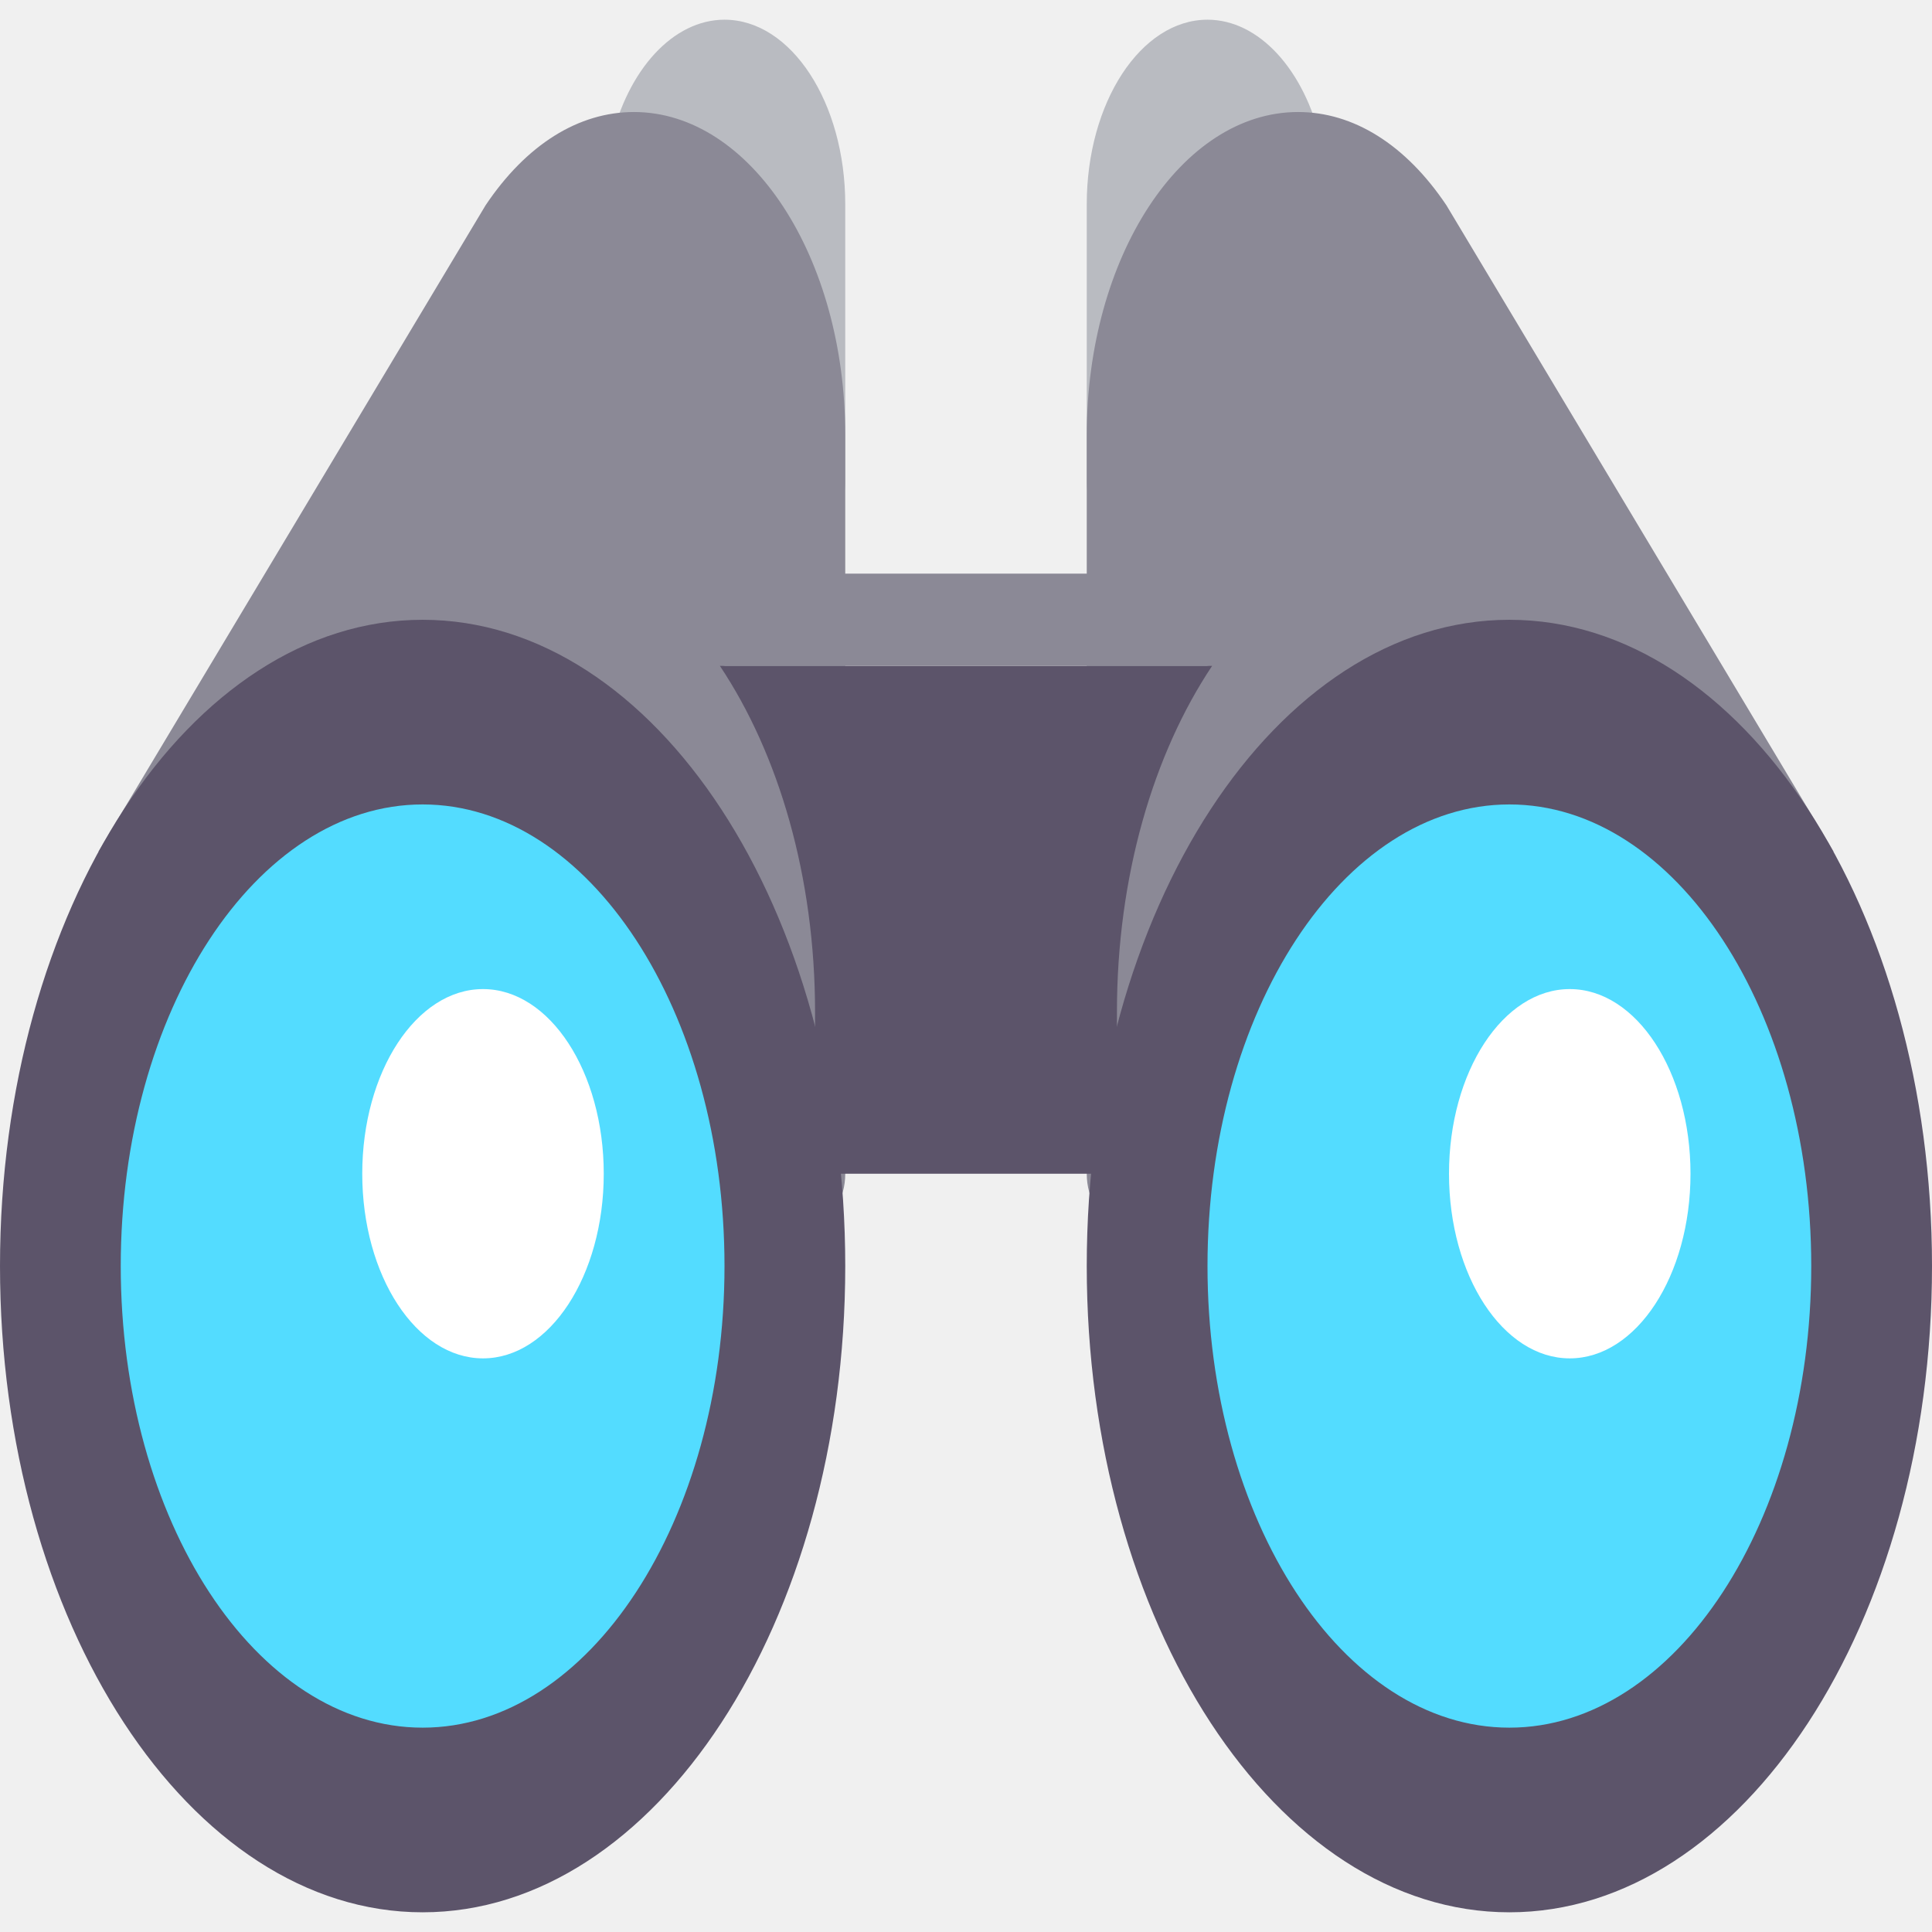
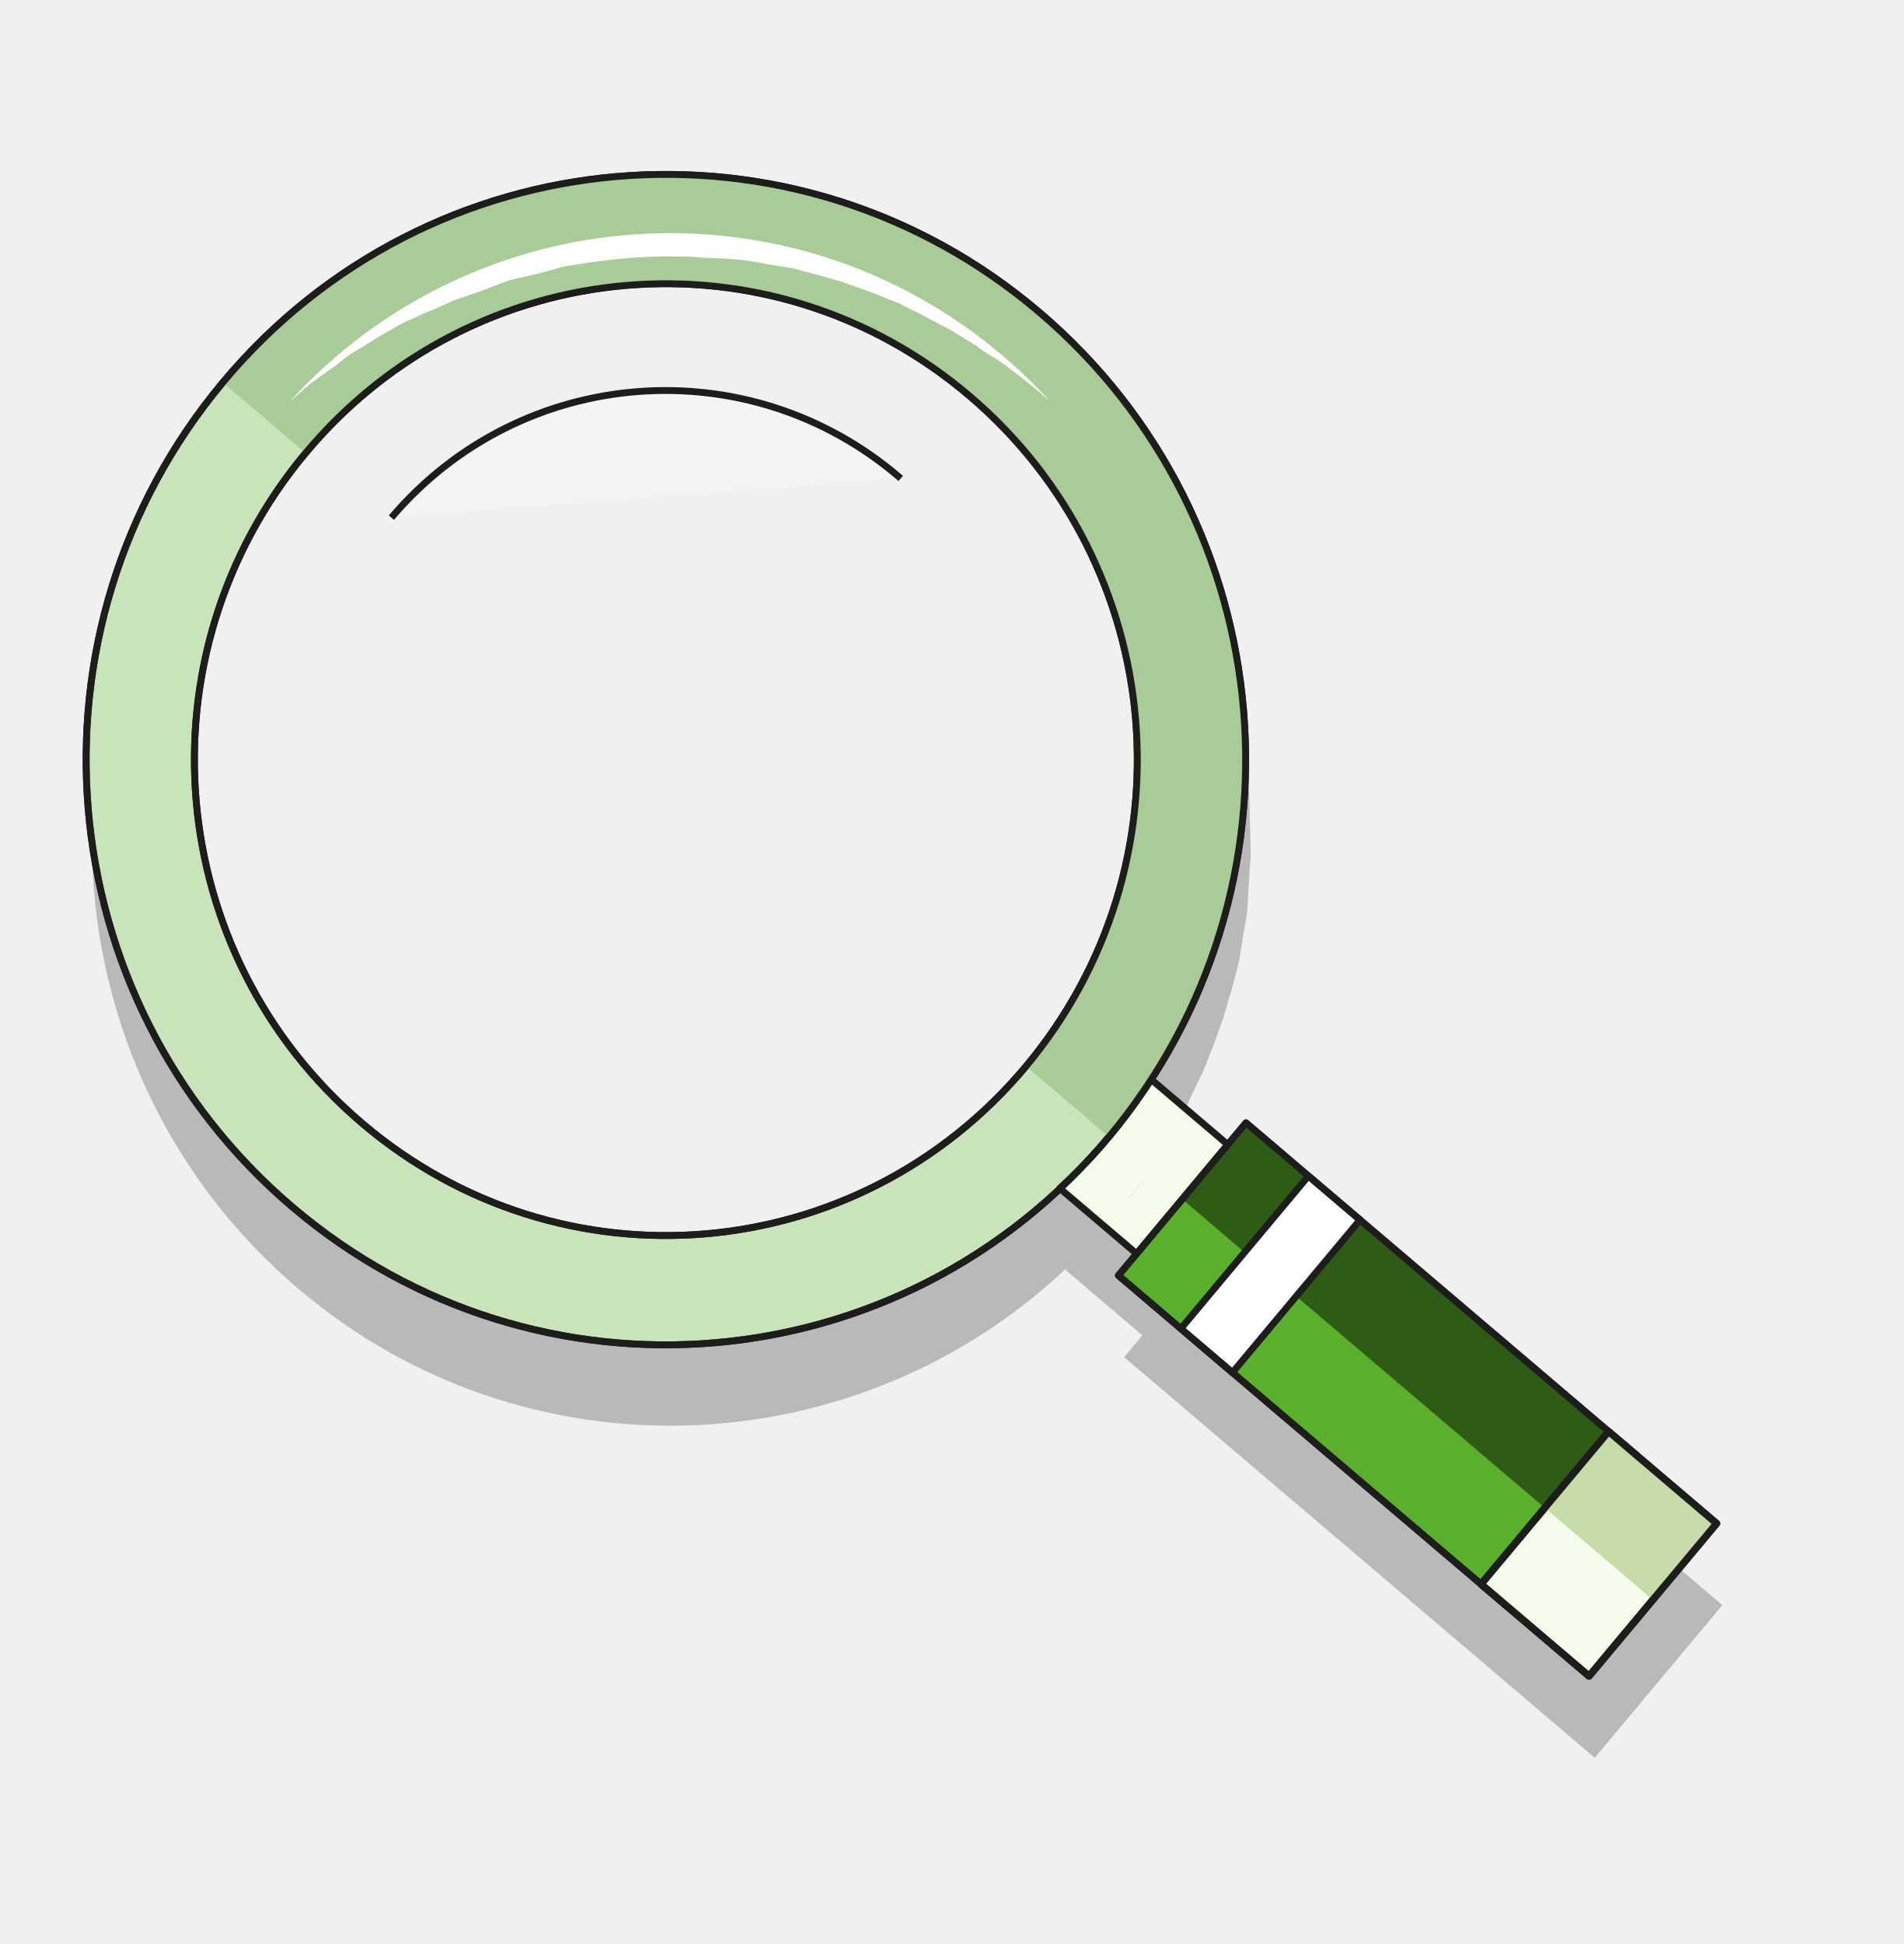
- <svg xmlns="http://www.w3.org/2000/svg" x="0px" y="0px" width="32" height="32" overflow="hidden" viewBox="0, 0, 512, 512" preserveAspectRatio="xMidYMid" font-size="0" id="svg" xml:space="preserve" version="1.1">
-   <g transform="matrix(1, 0, 0, 1.529144, 0, -135.4609)" id="g50" xml:space="preserve">
-     <g id="g4" xml:space="preserve">
-       <path d="M192 92 C178.469 92 166.336 100.574 161.828 113.332 C160.351 117.496 162.531 122.07 166.703 123.543 C169.436 124.525 172.297 123.784 174.398 122.042 L208 162.393 L208 172 C208 176.418 211.578 180 216 180 C220.422 180 224 176.418 224 172 L224 124 C224 106.355 209.648 92 192 92 z" id="path2" xml:space="preserve" connector-curvature="0" style="fill:#B9BBC1;" />
-     </g>
-     <g id="g8" xml:space="preserve">
-       <path d="M168 108 C153.336 108 139.477 113.629 128.672 124.176 L26.102 236.152 L37.899 246.957 L40.67 243.93 L208 289.806 L208 292 C208 296.418 211.578 300 216 300 C220.422 300 224 296.418 224 292 L224 164 C224 133.121 198.875 108 168 108 z" id="path6" xml:space="preserve" connector-curvature="0" style="fill:#8B8996;" />
-     </g>
-     <g id="g12" xml:space="preserve">
-       <path d="M320 92 C333.531 92 345.664 100.574 350.172 113.332 C351.649 117.496 349.469 122.07 345.297 123.543 C342.564 124.525 339.703 123.784 337.602 122.042 L304 162.393 L304 172 C304 176.418 300.422 180 296 180 C291.578 180 288 176.418 288 172 L288 124 C288 106.355 302.351 92 320 92 z" id="path10" xml:space="preserve" connector-curvature="0" style="fill:#B9BBC1;" />
-     </g>
-     <g id="g16" xml:space="preserve">
-       <path d="M344 108 C358.664 108 372.523 113.629 383.328 124.176 L485.898 236.153 L474.101 246.958 L471.33 243.931 L304 289.806 L304 292 C304 296.418 300.422 300 296 300 C291.578 300 288 296.418 288 292 L288 164 C288 133.121 313.125 108 344 108 z" id="path14" xml:space="preserve" connector-curvature="0" style="fill:#8B8996;" />
-     </g>
-     <g id="g20" xml:space="preserve">
-       <circle cx="112" cy="308" r="88" id="circle18" xml:space="preserve" style="fill:#53DCFF;" />
-     </g>
-     <g id="g24" xml:space="preserve">
-       <path d="M112 196 C50.242 196 0 246.242 0 308 C0 369.758 50.242 420 112 420 C173.758 420 224 369.758 224 308 C224 246.242 173.758 196 112 196 z M112 388 C67.889 388 32 352.111 32 308 C32 263.889 67.889 228 112 228 C156.111 228 192 263.889 192 308 C192 352.111 156.111 388 112 388 z" id="path22" xml:space="preserve" connector-curvature="0" style="fill:#5C546A;" />
-     </g>
-     <g id="g28" xml:space="preserve">
-       <path d="M192 204 L320 204 L321.23 203.983 C305.661 219.23 296 240.487 296 264 L296 292 L216 292 L216 264 C216 240.487 206.339 219.23 190.77 203.983" id="path26" xml:space="preserve" connector-curvature="0" style="fill:#5C546A;" />
-     </g>
-     <g id="g32" xml:space="preserve">
-       <circle cx="128" cy="292" r="32" id="circle30" xml:space="preserve" style="fill:#FFFFFF;" />
-     </g>
-     <g id="g36" xml:space="preserve">
-       <circle cx="400" cy="308" r="88" id="circle34" xml:space="preserve" style="fill:#53DCFF;" />
-     </g>
-     <g id="g40" xml:space="preserve">
-       <path d="M400 196 C338.242 196 288 246.242 288 308 C288 369.758 338.242 420 400 420 C461.758 420 512 369.758 512 308 C512 246.242 461.758 196 400 196 z M400 388 C355.889 388 320 352.111 320 308 C320 263.889 355.889 228 400 228 C444.111 228 480 263.889 480 308 C480 352.111 444.111 388 400 388 z" id="path38" xml:space="preserve" connector-curvature="0" style="fill:#5C546A;" />
-     </g>
-     <g id="g44" xml:space="preserve">
-       <circle cx="416" cy="292" r="32" id="circle42" xml:space="preserve" style="fill:#FFFFFF;" />
-     </g>
-     <g id="g48" xml:space="preserve">
-       <rect x="192" y="188" width="128" height="16" id="rect46" xml:space="preserve" style="fill:#8B8996;" />
-     </g>
+ <svg xmlns="http://www.w3.org/2000/svg" version="1.1" baseProfile="full" width="253.904" height="259.401" viewBox="0 0 253.90 259.40" enable-background="new 0 0 253.90 259.40" xml:space="preserve">
+   <g>
+     <path fill="#000000" fill-opacity="0.227" stroke-width="0.32" stroke-linejoin="round" d="M 152.398,178.179L 149.965,181.092L 212.752,234.554L 229.769,214.181L 166.982,160.718L 164.555,163.623L 154.3,154.891L 153.89,155.382C 154.432,154.733 154.684,154.111 155.06,153.324C 155.848,152.062 156.79,150.933 157.282,149.688C 157.936,148.585 158.428,147.34 159.05,145.939L 160.572,142.8L 162.044,139.068L 163.237,135.667L 164.284,132.124L 165.296,128.283L 165.873,124.627C 166.077,123.407 166.41,122.03 166.444,120.678L 166.682,116.45C 166.736,115.389 166.933,114.177 166.833,112.984L 166.64,105.348C 166.439,102.959 166.074,100.434 165.56,97.779C 165.451,96.593 165.055,95.419 164.818,94.39C 164.559,93.063 164.302,91.738 163.908,90.561C 163.649,89.234 163.09,87.934 162.685,86.766L 161.505,83.261C 160.946,81.961 160.558,80.789 159.867,79.648C 159.338,78.644 158.935,77.478 158.242,76.334L 156.333,73.045L 154.423,69.757C 153.73,68.614 153.066,67.776 152.242,66.79C 151.551,65.648 150.719,64.671 149.897,63.686L 147.099,60.481C 146.426,59.638 145.601,58.652 144.804,57.974C 143.29,56.45 141.699,54.961 140.057,53.526C 163.32,78.938 164.727,118.455 142.067,145.586C 117.525,174.97 74.036,178.708 44.926,153.921C 15.824,129.141 12.135,85.231 36.677,55.847C 37.303,55.098 37.941,54.365 38.592,53.648L 38.299,53.904C 37.325,54.735 36.488,55.417 35.684,56.379C 33.898,58.182 32.251,59.834 30.635,61.769L 30.496,61.935C 2.94,94.927 7.081,144.113 39.757,171.936C 70.024,197.708 114.332,195.857 142.547,168.963L 142.143,169.447L 152.398,178.179 Z M 148.679,162.282C 150.032,160.663 151.377,159.052 152.572,157.297C 151.516,158.886 150.163,160.505 148.811,162.125L 148.679,162.282 Z " />
+     <path fill="#C9E3BA" fill-opacity="1" stroke-width="0.914" stroke-linejoin="round" stroke="#1D1E1C" stroke-opacity="1" d="M 29.724,51.034C 2.167,84.026 6.315,133.221 38.983,161.037C 71.661,188.862 120.384,184.686 147.94,151.693C 175.496,118.701 171.349,69.506 138.671,41.681C 106.003,13.865 57.28,18.041 29.724,51.034 Z M 136.88,142.276C 114.455,169.125 74.897,172.522 48.303,149.878C 21.72,127.243 18.349,87.292 40.774,60.443C 63.199,33.594 102.767,30.205 129.351,52.841C 155.944,75.484 159.305,115.427 136.88,142.276 Z " />
+     <linearGradient id="SVGID_Fill1_" gradientUnits="objectBoundingBox" x1="0.551" y1="4.17" x2="4.985" y2="4.17" gradientTransform="rotate(258.5827 0.550637 4.169559)">
+       <stop offset="0" stop-color="#FFFFFF" stop-opacity="0.004" />
+       <stop offset="1" stop-color="#FFFFFF" stop-opacity="0.275" />
+     </linearGradient>
+     <path fill="url(#SVGID_Fill1_)" stroke-width="47" stroke-linejoin="round" d="M 120.163,63.84C 99.96,46.353 69.529,48.674 52.21,69.074" />
+     <path fill="none" stroke-width="0.914" stroke-linejoin="round" stroke="#1D1E1C" stroke-opacity="1" d="M 120.163,63.84C 99.96,46.353 69.529,48.674 52.21,69.074" />
+     <path fill="#5AAF2C" fill-opacity="1" stroke-width="0.914" stroke-linejoin="round" stroke="#1D1D1B" stroke-opacity="1" d="M 149.201,170.198L 166.217,149.824L 179.99,161.552L 162.974,181.926L 149.201,170.198 Z " />
+     <path fill="#5AAF2C" fill-opacity="1" stroke-width="0.914" stroke-linejoin="round" stroke="#1D1D1B" stroke-opacity="1" d="M 162.974,181.926L 179.99,161.552L 218.431,194.283L 201.414,214.657L 162.974,181.926 Z " />
+     <path fill="#2E5B16" fill-opacity="1" stroke-width="0.914" stroke-linejoin="round" d="M 157.709,160.011L 166.217,149.824L 218.275,194.15L 209.766,204.337L 157.709,160.011 Z " />
+     <path fill="#FFFFFF" fill-opacity="1" stroke-width="0.914" stroke-linejoin="round" stroke="#1D1E1C" stroke-opacity="1" d="M 157.53,177.29L 174.546,156.917L 181.43,162.778L 164.413,183.151L 157.53,177.29 Z " />
+     <path fill="#F5FCEB" fill-opacity="1" stroke-width="0.914" stroke-linejoin="round" stroke="#1D1E1C" stroke-opacity="1" d="M 147.94,151.693C 145.916,154.117 143.727,156.401 141.374,158.563L 151.627,167.293L 163.791,152.729L 153.537,143.999C 151.825,146.706 149.965,149.269 147.94,151.693 Z " />
+     <path fill="#A9CB97" fill-opacity="1" stroke-width="0.914" stroke-linejoin="round" d="M 82.277,23.555C 61.028,25.38 42.421,35.831 29.724,51.034L 40.774,60.443C 51.175,47.99 66.085,39.66 83.514,38.162C 118.057,35.199 148.489,61.111 151.425,95.987C 152.906,113.587 147.281,129.823 136.88,142.276L 147.94,151.693C 160.638,136.491 167.699,116.21 165.893,94.752C 162.279,51.827 124.792,19.908 82.277,23.555 Z " />
+     <path fill="none" stroke-width="0.914" stroke-linejoin="round" stroke="#1D1E1C" stroke-opacity="1" d="M 29.724,51.034C 2.167,84.026 6.315,133.221 38.983,161.037C 71.661,188.862 120.384,184.686 147.94,151.693C 175.496,118.701 171.349,69.506 138.671,41.681C 106.003,13.865 57.28,18.041 29.724,51.034 Z M 136.88,142.276C 114.455,169.125 74.897,172.522 48.303,149.878C 21.72,127.243 18.349,87.292 40.774,60.443C 63.199,33.594 102.767,30.205 129.351,52.841C 155.944,75.484 159.305,115.427 136.88,142.276 Z " />
+     <path fill="none" stroke-width="0.914" stroke-linejoin="round" stroke="#1D1E1C" stroke-opacity="1" d="M 149.201,170.198L 166.217,149.824L 218.275,194.15L 201.258,214.524L 149.201,170.198 Z " />
+     <path fill="#F5FCEB" fill-opacity="1" stroke-width="0.957" stroke-linejoin="round" stroke="#1D1E1C" stroke-opacity="1" d="M 197.574,211.387L 214.591,191.014L 229.004,203.287L 211.988,223.66L 197.574,211.387 Z " />
+     <path fill="#C7DCA9" fill-opacity="1" stroke-width="0.957" stroke-linejoin="round" d="M 206.082,201.2L 214.591,191.014L 229.005,203.287L 220.496,213.474L 206.082,201.2 Z " />
+     <path fill="none" stroke-width="0.957" stroke-linejoin="round" stroke="#1D1D1B" stroke-opacity="1" d="M 197.574,211.387L 214.591,191.014L 229.004,203.287L 211.988,223.66L 197.574,211.387 Z " />
+     <path fill="#000000" fill-opacity="1" stroke-width="0.32" stroke-linejoin="round" d="M 148.811,162.124C 150.163,160.505 151.516,158.885 152.571,157.297C 151.377,159.051 150.031,160.662 148.679,162.282L 148.811,162.124 Z " />
+     <path fill="#FFFFFF" fill-opacity="1" stroke-width="0.32" stroke-linejoin="round" d="M 140.057,53.526C 138.125,51.415 136.042,49.402 133.81,47.501C 105.45,23.354 63.429,26.291 38.592,53.648L 41.343,51.237C 42.605,50.382 43.573,49.543 44.706,48.847C 45.544,48.18 46.511,47.343 47.512,46.801L 50.899,44.714L 54.025,42.944C 55.175,42.544 56.306,41.846 57.471,41.444C 58.621,41.047 59.752,40.349 60.91,39.955L 64.375,38.757L 67.977,37.393L 72.066,36.44L 75.258,35.563C 80.389,34.678 85.545,34.08 90.611,34.246C 91.794,34.146 93.001,34.35 94.052,34.404C 95.391,34.438 96.728,34.469 98.233,34.64C 99.579,34.679 100.944,35.018 102.142,35.215L 105.764,35.797L 109.569,36.82C 110.644,37.182 111.843,37.38 113.076,37.876L 116.453,39.087L 120.143,40.569C 121.236,41.23 122.312,41.589 123.414,42.243L 126.831,44.047L 130.277,46.157C 131.081,46.842 132.176,47.504 133.111,48.017C 135.482,49.717 137.818,51.57 140.057,53.526 Z " />
  </g>
</svg>
